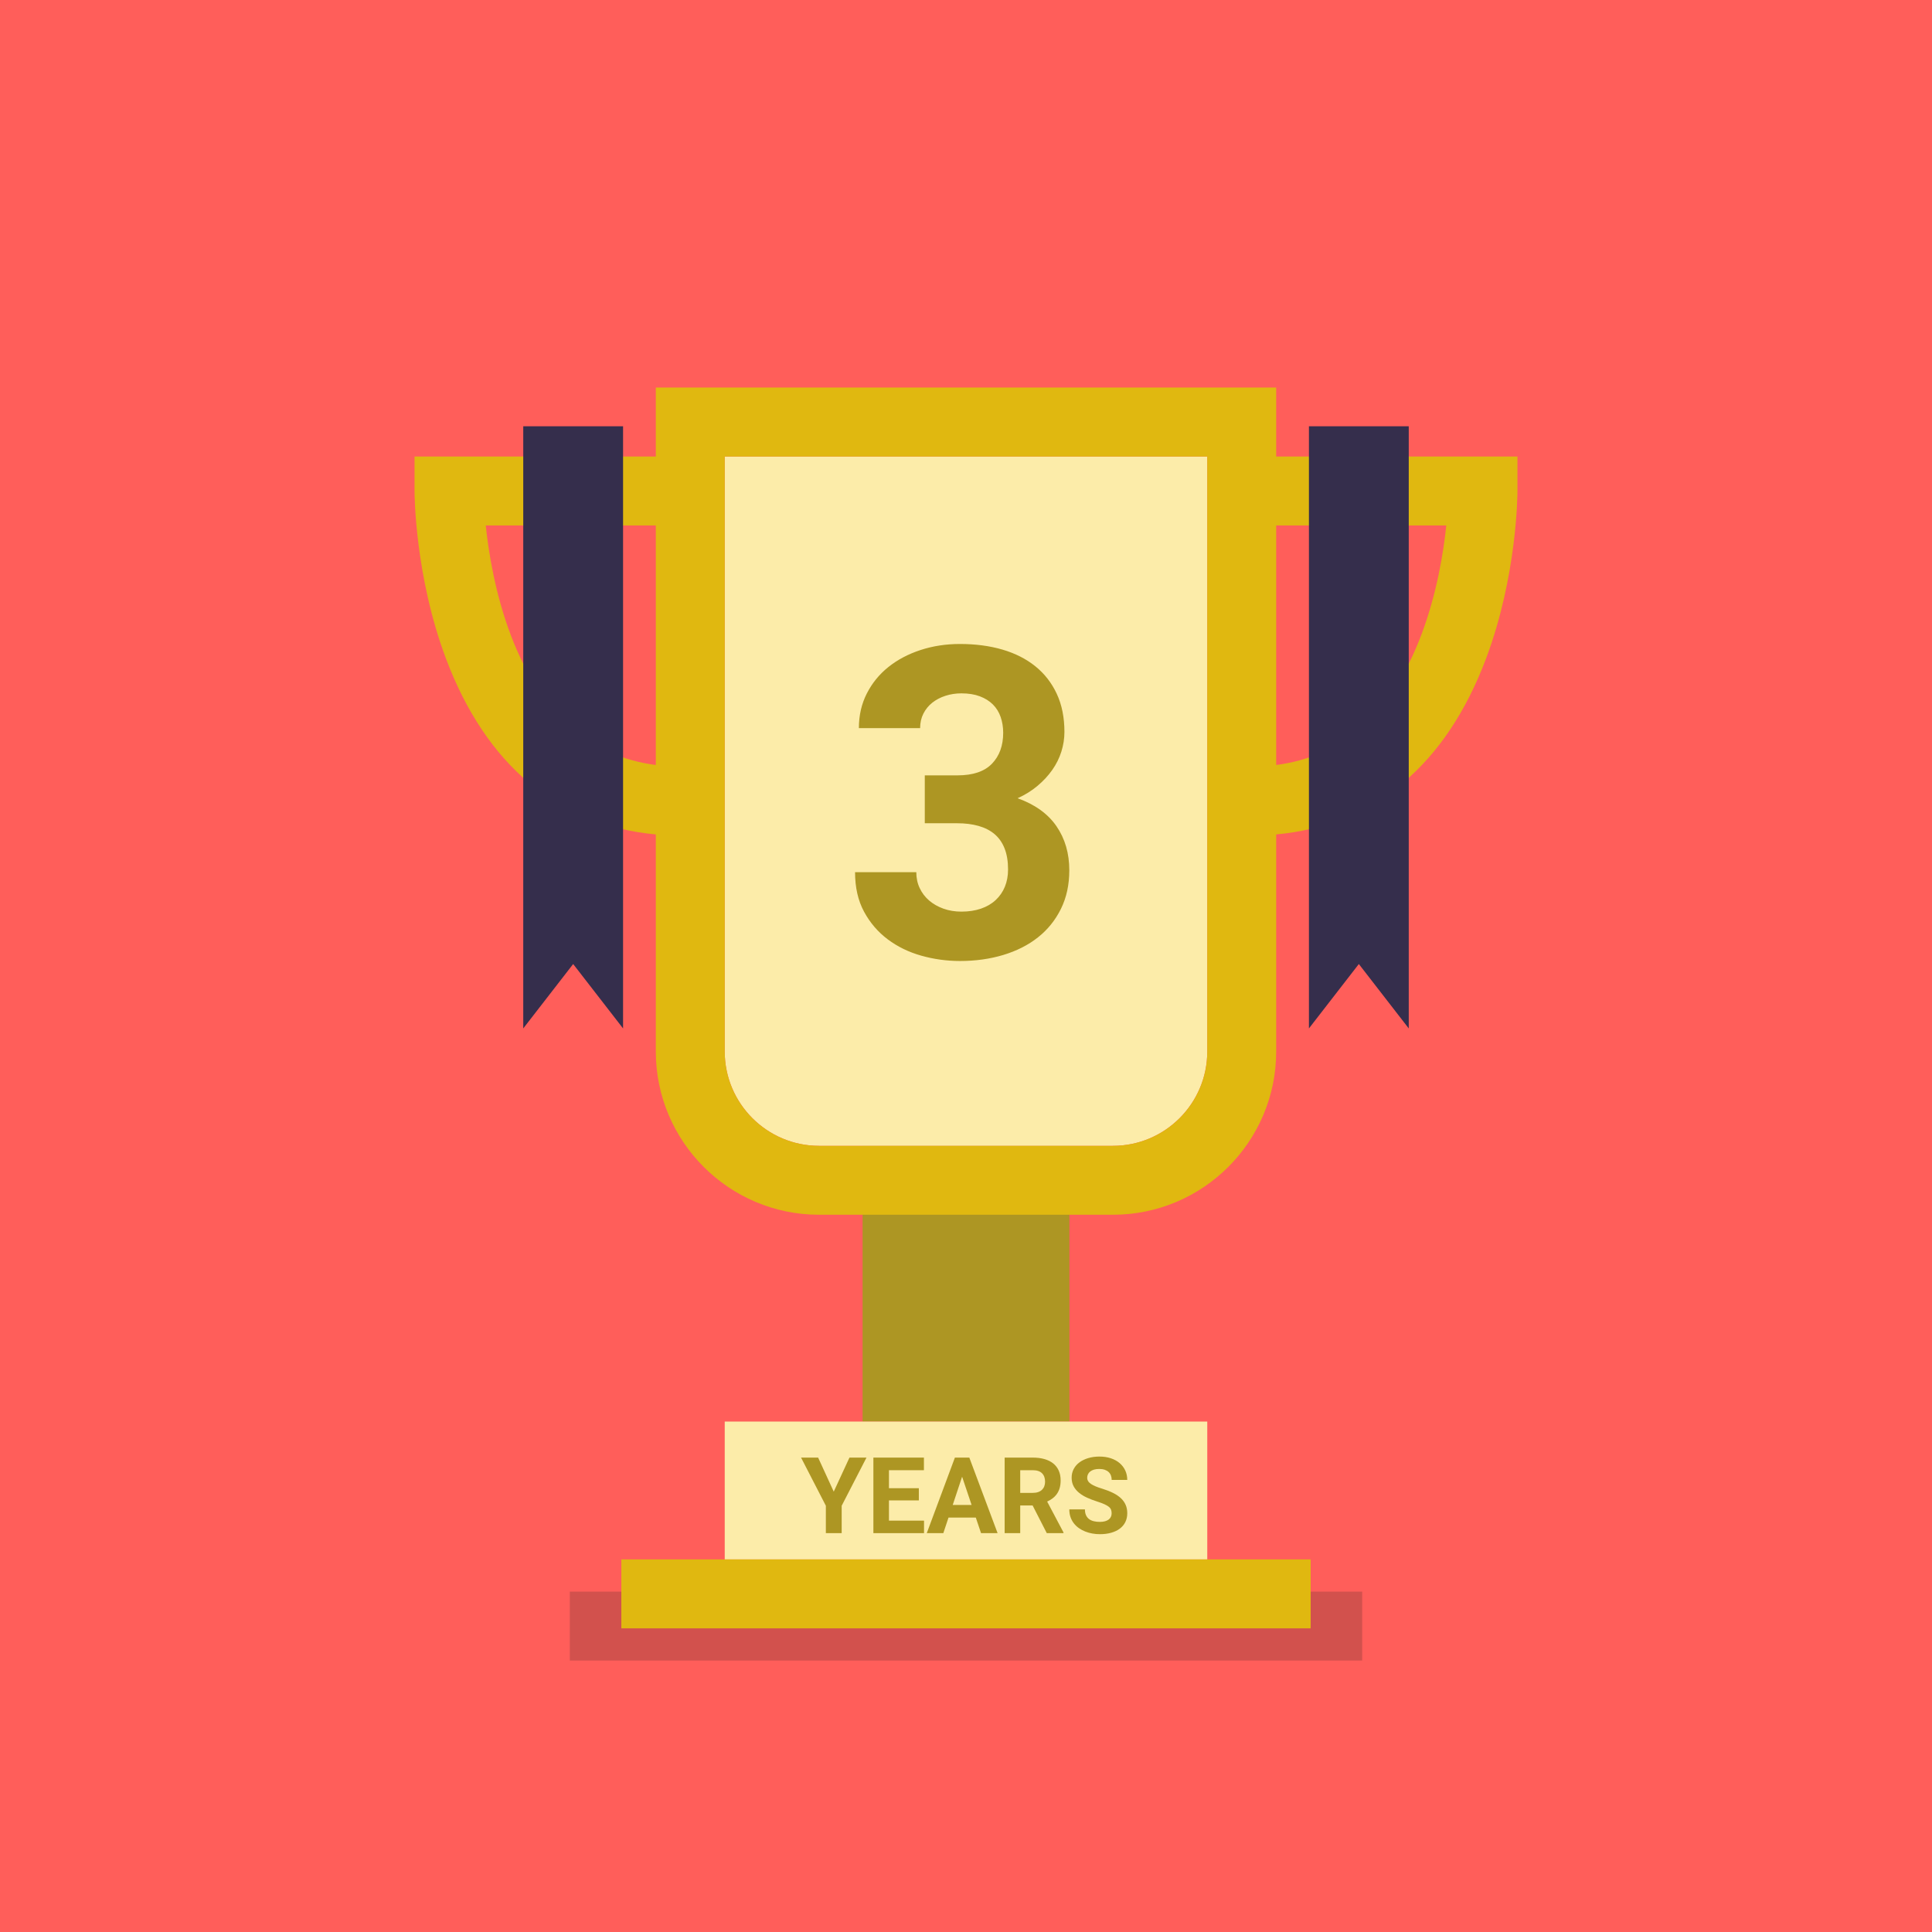
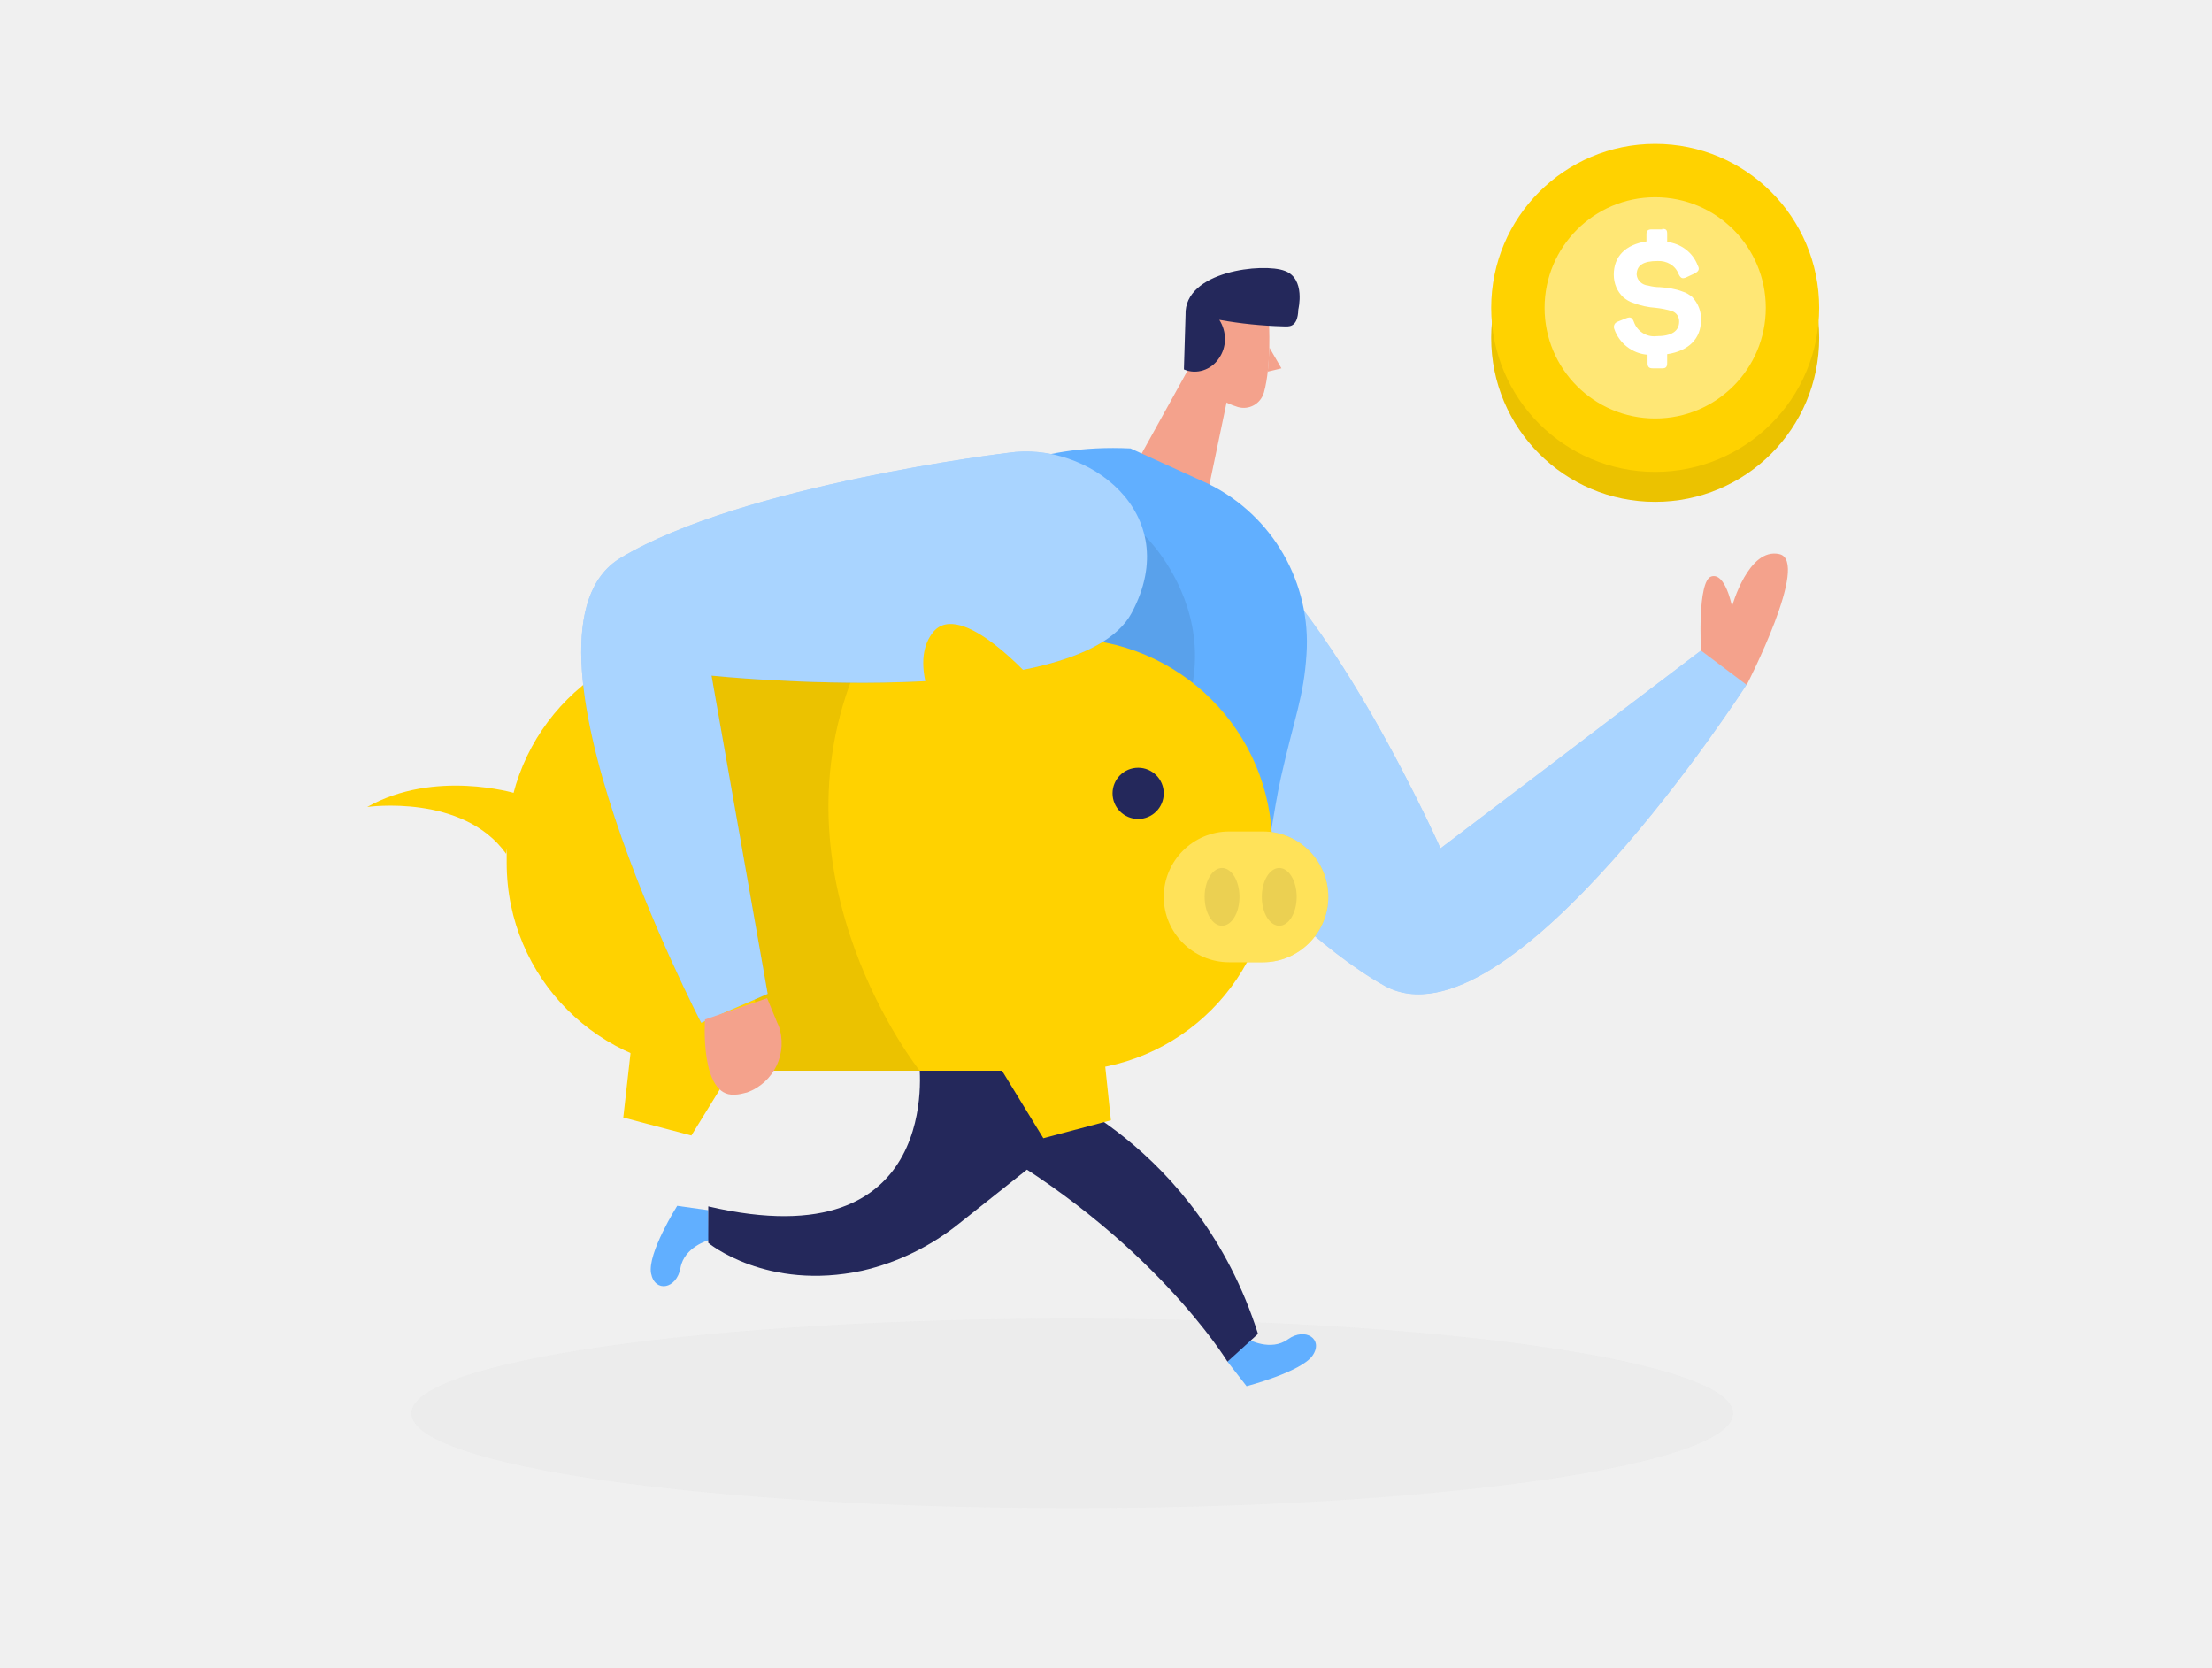
- <svg xmlns="http://www.w3.org/2000/svg" enable-background="new 0 0 600 600" height="600" viewBox="0 0 600 600" width="600">
-   <clipPath id="a">
-     <path d="m0 0h600v600h-600z" />
-   </clipPath>
-   <clipPath id="b">
-     <path d="m0 0h600v600h-600z" />
-   </clipPath>
-   <clipPath id="c">
-     <path d="m176.96 494.289h246.08v21.41h-246.08z" />
-   </clipPath>
-   <g clip-path="url(#a)">
-     <path clip-path="url(#b)" d="m900 300c0 331.369-268.631 600-600 600-331.37 0-600-268.631-600-600 0-331.37 268.63-600 600-600 331.369 0 600 268.63 600 600" fill="#ff5e5a" />
-     <g clip-path="url(#b)" opacity=".2">
-       <path clip-path="url(#c)" d="m176.96 494.289h246.08v21.41h-246.08z" fill="#1d1d1b" />
-     </g>
-     <path clip-path="url(#b)" d="m267.89 355.849h64.22v85.63h-64.22z" fill="#ad9623" />
-     <path clip-path="url(#b)" d="m225.07 441.478h149.86v42.811h-149.86z" fill="#fceca9" />
-     <path clip-path="url(#b)" d="m374.93 141.769v184.78c0 16.149-13.149 29.3-29.3 29.3h-91.26c-16.16 0-29.3-13.15-29.3-29.3v-184.78z" fill="#fceca9" />
-     <g fill="#ad9623">
-       <path clip-path="url(#b)" d="m287.2 240.797h10.135c4.826 0 8.401-1.207 10.727-3.62 2.325-2.412 3.488-5.615 3.488-9.608 0-1.754-.264-3.389-.79-4.903s-1.327-2.807-2.402-3.883c-1.075-1.074-2.425-1.919-4.047-2.533-1.624-.614-3.532-.922-5.726-.922-1.755 0-3.411.253-4.968.757-1.558.505-2.918 1.217-4.081 2.139-1.163.921-2.084 2.052-2.764 3.389-.68 1.339-1.02 2.841-1.02 4.508h-19.019c0-3.949.823-7.535 2.468-10.76s3.883-5.966 6.713-8.226c2.829-2.259 6.153-4.015 9.97-5.265s7.897-1.876 12.241-1.876c4.825 0 9.223.582 13.195 1.744 3.97 1.163 7.38 2.896 10.233 5.2 2.852 2.303 5.067 5.155 6.646 8.555 1.58 3.4 2.369 7.338 2.369 11.813 0 2.063-.318 4.104-.954 6.12-.637 2.018-1.579 3.916-2.831 5.693-1.25 1.777-2.774 3.422-4.572 4.935-1.8 1.514-3.861 2.797-6.187 3.85 5.396 1.932 9.421 4.827 12.076 8.687 2.654 3.862 3.981 8.424 3.981 13.689 0 4.475-.866 8.468-2.6 11.977-1.733 3.511-4.112 6.461-7.14 8.852-3.027 2.392-6.614 4.212-10.761 5.462-4.146 1.25-8.633 1.876-13.458 1.876-4.081 0-8.073-.549-11.978-1.646-3.905-1.096-7.382-2.785-10.431-5.067-3.05-2.281-5.506-5.144-7.37-8.588-1.866-3.444-2.797-7.536-2.797-12.274h19.019c0 1.8.35 3.445 1.053 4.936.701 1.492 1.678 2.775 2.928 3.85 1.251 1.076 2.732 1.92 4.443 2.534 1.71.614 3.575.921 5.593.921 2.238 0 4.255-.307 6.055-.921 1.798-.614 3.323-1.503 4.573-2.666 1.251-1.162 2.205-2.544 2.863-4.146.658-1.601.987-3.389.987-5.363 0-2.544-.362-4.727-1.086-6.549-.725-1.819-1.767-3.3-3.126-4.442-1.359-1.14-3.018-1.984-4.969-2.533-1.953-.549-4.136-.823-6.548-.823h-10.131z" />
-       <path clip-path="url(#b)" d="m258.927 463.24 4.882-10.57h5.285l-7.702 14.953v8.508h-4.914v-8.508l-7.702-14.953h5.301z" />
-       <path clip-path="url(#b)" d="m285.353 465.963h-9.281v6.284h10.892v3.884h-15.726v-23.461h15.694v3.915h-10.86v5.592h9.281z" />
-       <path clip-path="url(#b)" d="m303.045 471.297h-8.475l-1.612 4.834h-5.14l8.734-23.461h4.479l8.781 23.461h-5.14zm-7.17-3.916h5.865l-2.948-8.781z" />
-       <path clip-path="url(#b)" d="m320.689 467.542h-3.852v8.589h-4.834v-23.461h8.718c1.354 0 2.567.153 3.642.459 1.074.307 1.981.758 2.723 1.354.741.597 1.311 1.335 1.708 2.216s.597 1.901.597 3.062c0 .859-.097 1.63-.29 2.313-.193.682-.473 1.289-.838 1.82-.365.532-.806.996-1.321 1.394s-1.096.741-1.74 1.031l5.074 9.588v.226h-5.188zm-3.851-3.915h3.899c.634 0 1.189-.083 1.668-.25.478-.166.875-.402 1.192-.709.316-.306.556-.671.717-1.096.161-.424.242-.899.242-1.425 0-1.107-.314-1.978-.943-2.611s-1.592-.951-2.892-.951h-3.884v7.042z" />
-       <path clip-path="url(#b)" d="m345.229 469.976c0-.408-.059-.776-.177-1.104s-.347-.632-.685-.911c-.339-.279-.806-.553-1.402-.821s-1.367-.554-2.313-.854c-1.074-.344-2.086-.73-3.037-1.16-.95-.43-1.783-.937-2.497-1.522-.715-.585-1.279-1.26-1.692-2.022-.414-.763-.62-1.654-.62-2.675 0-.978.212-1.871.637-2.683.424-.81 1.02-1.501 1.788-2.07s1.681-1.013 2.739-1.329c1.058-.317 2.221-.476 3.487-.476 1.301 0 2.482.18 3.546.54 1.063.359 1.972.861 2.724 1.506s1.332 1.41 1.74 2.297c.407.886.612 1.855.612 2.908h-4.834c0-.494-.078-.951-.233-1.37-.156-.419-.396-.778-.718-1.079s-.725-.534-1.208-.701c-.483-.166-1.053-.25-1.708-.25-.634 0-1.185.07-1.651.21-.468.14-.854.333-1.16.58-.307.247-.538.537-.693.87-.156.333-.233.688-.233 1.063 0 .773.395 1.421 1.185 1.941.789.521 1.946 1.008 3.472 1.458 1.278.397 2.403.838 3.376 1.321.972.483 1.783 1.031 2.434 1.644.649.612 1.141 1.3 1.474 2.063s.5 1.628.5 2.595c0 1.031-.201 1.949-.604 2.755-.402.806-.976 1.485-1.716 2.039-.741.553-1.636.978-2.683 1.272-1.048.295-2.216.443-3.505.443-.773 0-1.547-.067-2.32-.201-.773-.135-1.513-.342-2.216-.621-.704-.279-1.356-.628-1.958-1.047s-1.125-.913-1.57-1.482c-.446-.569-.796-1.217-1.049-1.941-.252-.726-.378-1.528-.378-2.409h4.851c0 .709.112 1.311.338 1.805s.54.895.943 1.2c.402.307.889.529 1.458.669s1.203.209 1.901.209c.623 0 1.165-.066 1.627-.201.462-.134.844-.319 1.145-.556s.523-.519.669-.846c.142-.33.214-.681.214-1.057" />
-     </g>
-     <path clip-path="url(#b)" d="m396.33 141.769v-21.41h-192.66v21.41h-74.93v10.7c0 1.06.11 26.32 9.71 51.93 12.44 33.18 34.9 51.96 65.22 54.74v67.411c0 27.96 22.74 50.699 50.7 50.699h91.26c27.96 0 50.7-22.739 50.7-50.699v-67.411c30.32-2.78 52.78-21.56 65.22-54.74 9.601-25.61 9.71-50.87 9.71-51.93v-10.7zm-192.66 95.81c-20.74-2.7-35.86-16.19-45-40.23-4.8-12.63-6.9-25.48-7.82-34.17h52.82zm171.26 88.97c0 16.149-13.149 29.3-29.3 29.3h-91.26c-16.16 0-29.3-13.15-29.3-29.3v-184.78h149.86zm66.58-129.671c-9.13 24.33-24.31 37.99-45.18 40.7v-74.4h52.83c-.89 8.551-2.95 21.151-7.65 33.7" fill="#e0b810" />
-     <path clip-path="url(#b)" d="m192.96 484.288h214.08v21.41h-214.08z" fill="#e0b810" />
-     <path clip-path="url(#b)" d="m193.5 319.389-15.5-20.001-15.5 20.001v-187h31z" fill="#352e4c" />
-     <path clip-path="url(#b)" d="m437.5 319.389-15.5-20.001-15.5 20.001v-187h31z" fill="#352e4c" />
-   </g>
+ <svg xmlns="http://www.w3.org/2000/svg" enable-background="new 0 0 406 306" height="306" viewBox="0 0 406 306" width="406">
+   <path d="m135.1 195.1-8.2 13.3-12.5-3.3 1.8-16z" fill="#ffd200" />
+   <path d="m232.9 59.1s.5 7.8-.9 12.9c-.6 2.1-2.7 3.3-4.8 2.7-2.6-.8-5.8-2.5-6.6-6.6l-2.2-6.8c-.6-2.9.7-5.9 3.2-7.4 4.5-3.1 11.3.5 11.3 5.2z" fill="#f4a28c" />
+   <path d="m221.3 62-12.4 22.4 12.8 5.9 3.8-18.2z" fill="#f4a28c" />
+   <path d="m217.6 57.8-.3 10c2.3 1 5 .1 6.4-2 1.5-2.1 1.5-4.9.1-7.1 3.9.7 7.8 1.1 11.8 1.2.8 0 2.6.4 2.7-3.1 0 0 1.4-5.7-2.5-7.1-3.9-1.5-18.5 0-18.2 8.1z" fill="#24285b" />
+   <path d="m233 63.8 2.2 3.8-2.5.6z" fill="#f4a28c" />
+   <path d="m130.1 227.6s-4.5 1.2-5.2 5.1-4.7 4.6-5.4 1c-.7-3.7 4.8-12.4 4.8-12.4l5.7.8z" fill="#61afff" />
+   <path d="m168.7 195.1s4.8 36.5-38.7 26.3v6.7s10.7 8.9 28.3 5.1c6.5-1.5 12.6-4.5 17.8-8.7l17.5-13.9-2.4-11.9-15.3-7.2z" fill="#24285b" />
+   <circle cx="303.8" cy="62" fill="#ffd200" r="30.1" />
+   <circle cx="303.8" cy="62" opacity=".08" r="30.1" />
+   <path d="m201.9 128.8s29.4 39.4 52.2 52.1 66.5-55.3 66.5-55.3l-8.4-6.2-47.8 36.3s-27.5-61.8-48.4-61.1-23.2 22.9-14.1 34.2z" fill="#61afff" />
+   <path d="m201.9 128.8s29.4 39.4 52.2 52.1 66.5-55.3 66.5-55.3l-8.4-6.2-47.8 36.3s-27.5-61.8-48.4-61.1-23.2 22.9-14.1 34.2z" fill="#fff" opacity=".46" />
+   <ellipse cx="196.8" cy="259.4" fill="#e6e6e6" opacity=".45" rx="121.3" ry="17.4" />
+   <path d="m207.5 82.3 14.3 6.5c11.8 5.8 18.9 18.2 18 31.3-.5 7.8-2.2 11.5-4.7 22.6-2.9 13.3-2.7 27.3-14 35-8.5 5.8-19.7 15.1-22.2 25.5l-42.7-20.5c-.1.2-19-103.7 51.3-100.4z" fill="#61afff" />
+   <path d="m210.1 98.3s23.8 22.7-5 50.2-18.9-38.1 5-50.2z" opacity=".08" />
+   <path d="m131.1 117.2h64.3c21 0 38.1 17 38.1 38.1v3.1c0 21-17 38.1-38.1 38.1h-64.3c-21 0-38.1-17-38.1-38.1v-3.1c0-21.1 17-38.1 38.1-38.1z" fill="#ffd200" />
+   <path d="m142 196.5h26.8s-28.1-35.2-11.5-74.3c0 0-29.9-2.4-29.6-3.4.3-1.1 1.6 30.4 1.6 30.4z" opacity=".08" />
+   <path d="m185.1 83.1s-48.7 5.8-71.2 19.3 14.8 85.3 14.8 85.3l12.2-5.3-10.3-58.4s67.2 7 77.1-11.5-8.3-31.6-22.6-29.4z" fill="#61afff" />
+   <path d="m185.1 83.1s-48.7 5.8-71.2 19.3 14.8 85.3 14.8 85.3l12.2-5.3-10.3-58.4s67.2 7 77.1-11.5-8.3-31.6-22.6-29.4z" fill="#fff" opacity=".46" />
+   <path d="m229.1 245.8s4.1 2.3 7.3 0 6.6 0 4.5 3-12.1 5.6-12.1 5.6l-3.5-4.5z" fill="#61afff" />
+   <path d="m312.2 119.4s-.7-12.8 1.9-13.6 3.8 5.5 3.8 5.5 3-10.9 8.7-9.6-6 24-6 24z" fill="#f4a28c" />
+   <path d="m129.4 187.1s-1 14.2 5.4 13.8c.8 0 1.5-.2 2.3-.4 5-1.8 7.6-7.3 5.8-12.3-.1-.1-.1-.3-.2-.4l-1.9-4.6z" fill="#f4a28c" />
+   <path d="m225.6 152.6h6.2c6.6 0 12 5.4 12 12 0 6.6-5.4 12-12 12h-6.2c-6.6 0-12-5.4-12-12 0-6.6 5.4-12 12-12z" fill="#ffd200" />
+   <path d="m225.6 152.6h6.2c6.6 0 12 5.4 12 12 0 6.6-5.4 12-12 12h-6.2c-6.6 0-12-5.4-12-12 0-6.6 5.4-12 12-12z" fill="#fff" opacity=".35" />
+   <circle cx="208.9" cy="145.6" fill="#24285b" r="4.7" />
+   <circle cx="303.8" cy="56.5" fill="#ffd200" r="30.1" />
+   <circle cx="303.8" cy="56.5" fill="#fff" opacity=".46" r="20.3" />
+   <path d="m190.5 199.2s29.3 10.6 40.4 45.6l-5.6 5.1s-14-23-46-40.8z" fill="#24285b" />
+   <path d="m173.8 134.4s-7.7-11.8-2.6-18.3 18.7 9.1 18.7 9.1z" fill="#ffd200" />
+   <ellipse cx="234.8" cy="164.6" opacity=".08" rx="3.2" ry="5.3" />
+   <ellipse cx="224.3" cy="164.6" opacity=".08" rx="3.2" ry="5.3" />
+   <path d="m183.3 195.5 8.2 13.4 12.4-3.3-1.7-16.1z" fill="#ffd200" />
+   <path d="m94.6 145.6s-14.8-4.5-27.2 2.5c0 0 17.6-2.5 25.5 8.6z" fill="#ffd200" />
+   <path d="m305.1 42c.7 0 .9.2.9.9v1.5c2.5.3 4.7 1.9 5.6 4.3.4.7.2 1.1-.6 1.5l-1.5.7c-.7.3-1 .2-1.4-.6-.6-1.6-2.2-2.5-3.9-2.4-2.6 0-3.8.8-3.8 2.5.1 1.1 1 1.9 2.1 2 .7.2 1.5.3 2.2.3 1.4.1 2.8.3 4.1.8.7.2 1.3.6 1.8 1 1.1 1.2 1.7 2.7 1.6 4.3 0 3.3-2.2 5.6-6.2 6.2v1.6c0 .7-.2 1-.9 1h-1.7c-.7 0-1-.2-1-1v-1.5c-2.8-.2-5.2-2.1-6.1-4.7-.2-.5 0-1.1.5-1.3.1 0 .1-.1.2-.1l1.5-.6c.8-.3 1.1-.1 1.4.7.6 1.7 2.3 2.8 4.1 2.6 2.8 0 4.2-.9 4.2-2.7 0-.9-.5-1.6-1.3-1.9-1-.3-2-.5-3-.6-1.4-.1-2.8-.4-4.1-.9-.7-.2-1.3-.6-1.8-1-1.2-1.1-1.8-2.6-1.8-4.2 0-3.3 2.1-5.5 6-6.1v-1.3c0-.7.3-.9 1-.9h1.9z" fill="#fff" />
</svg>
